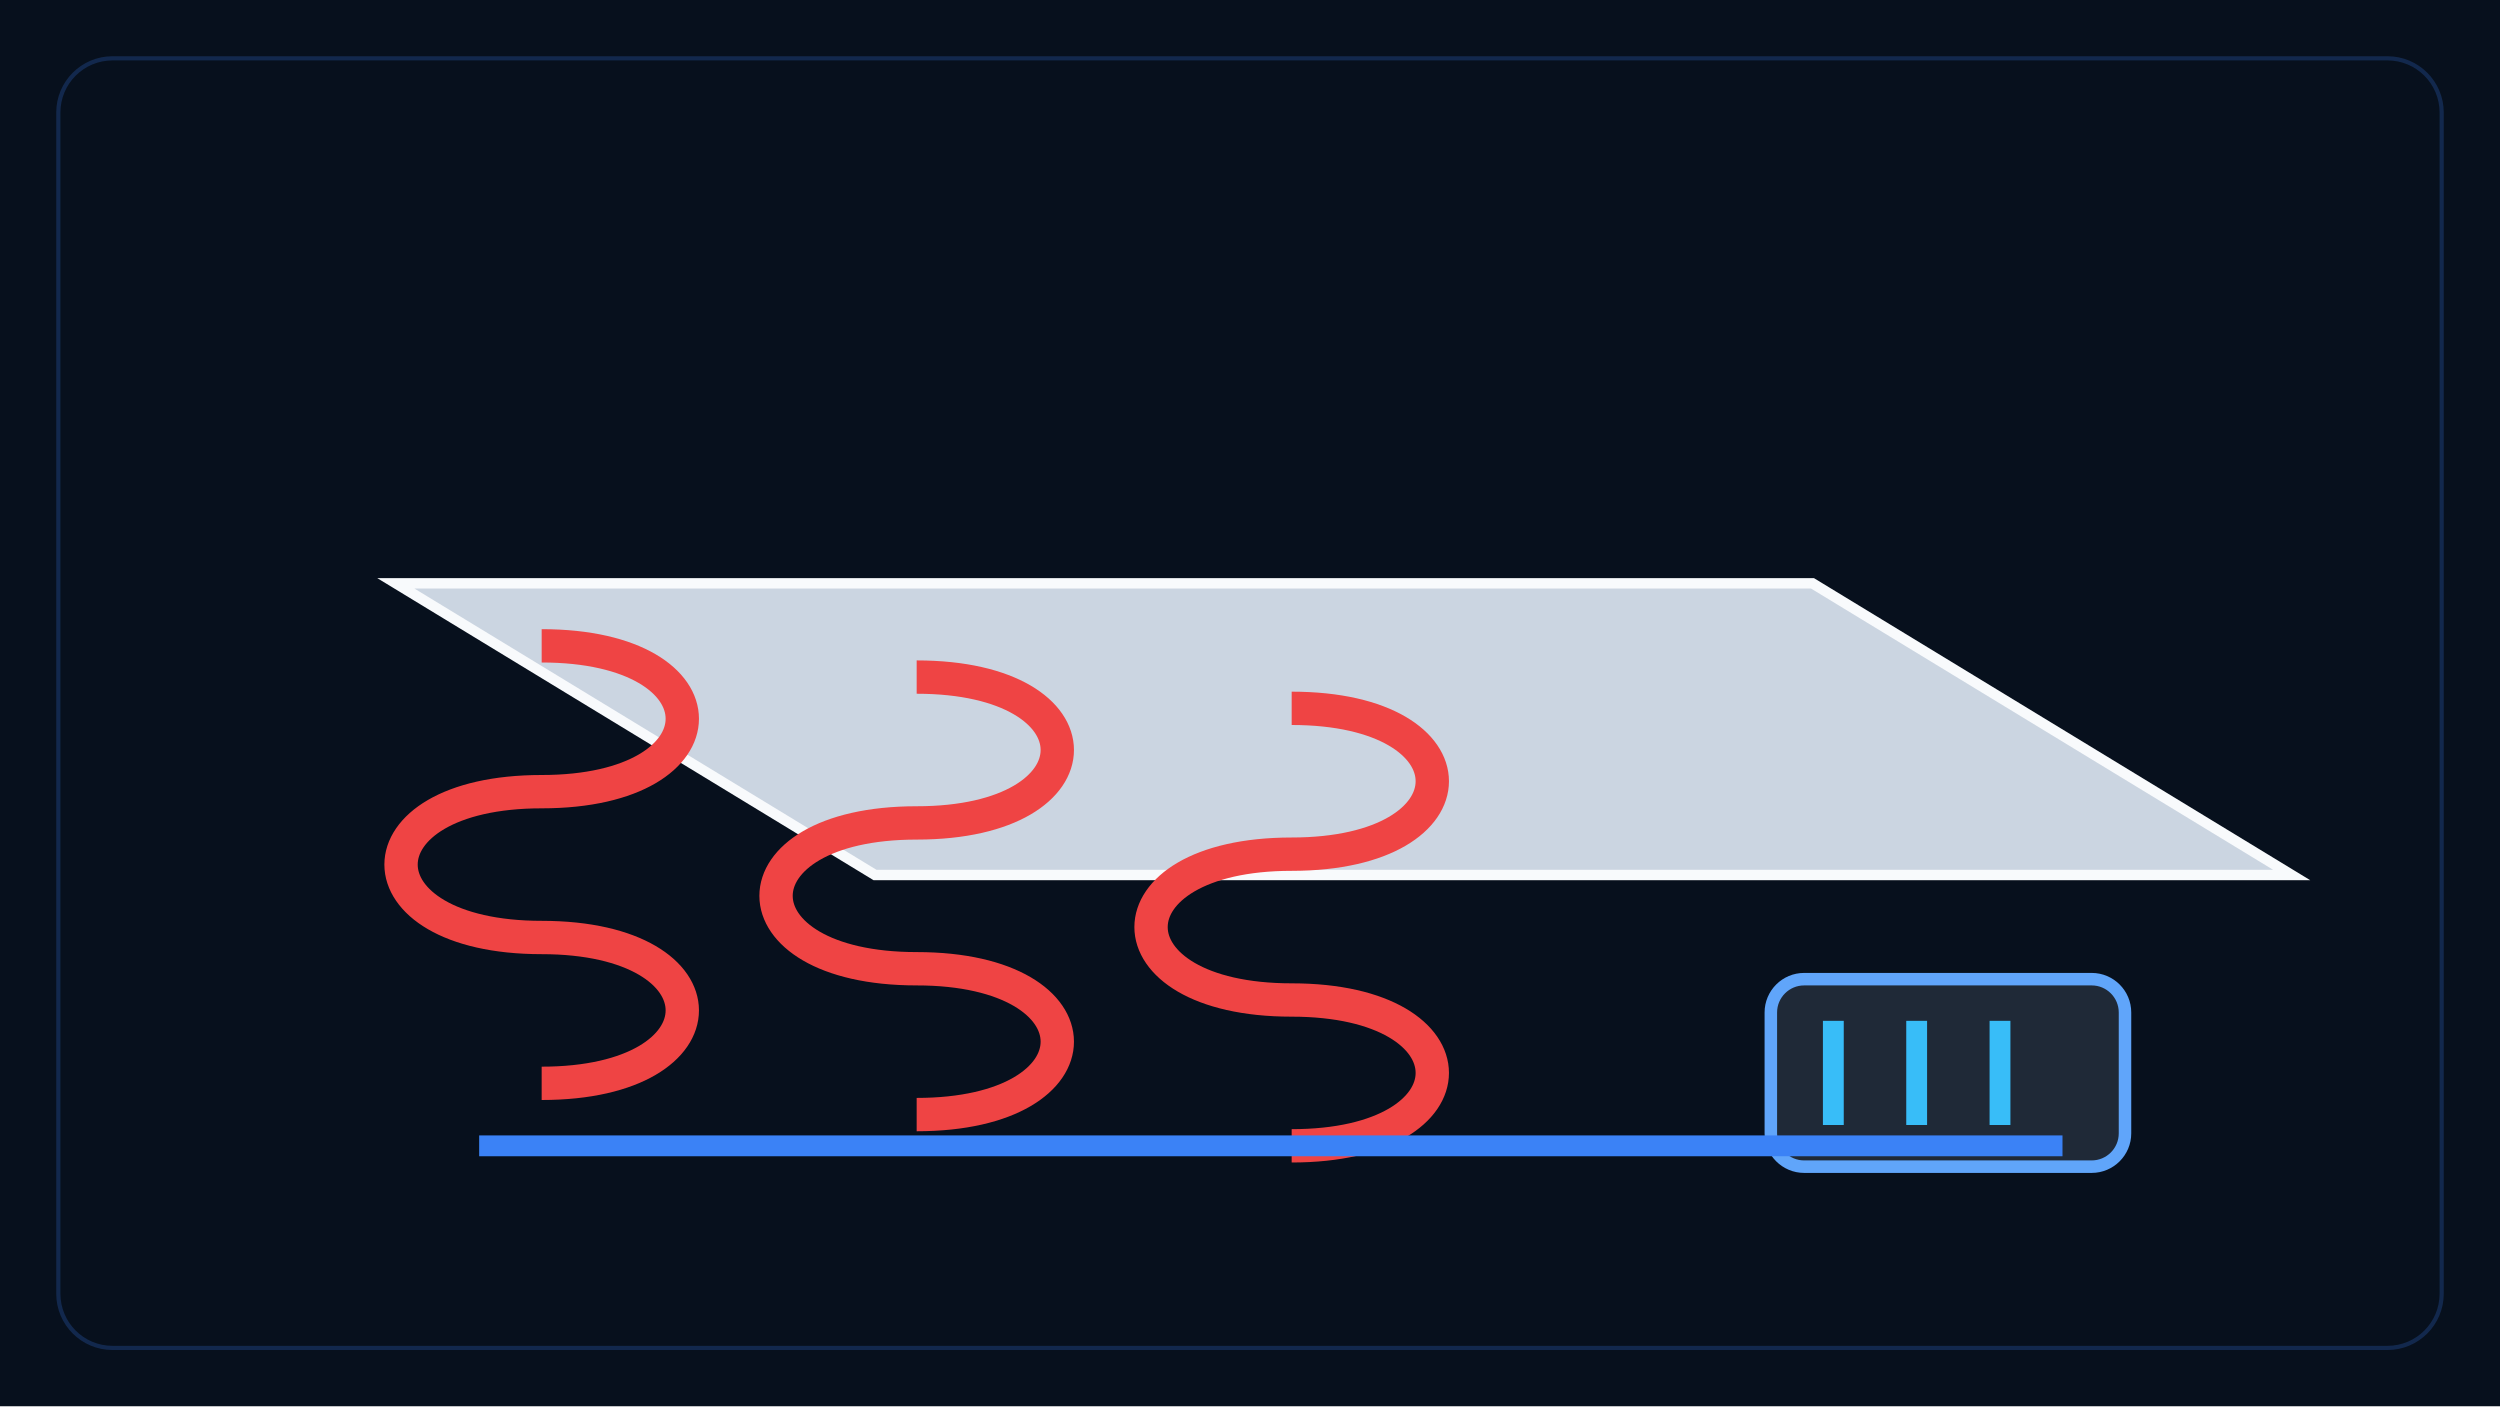
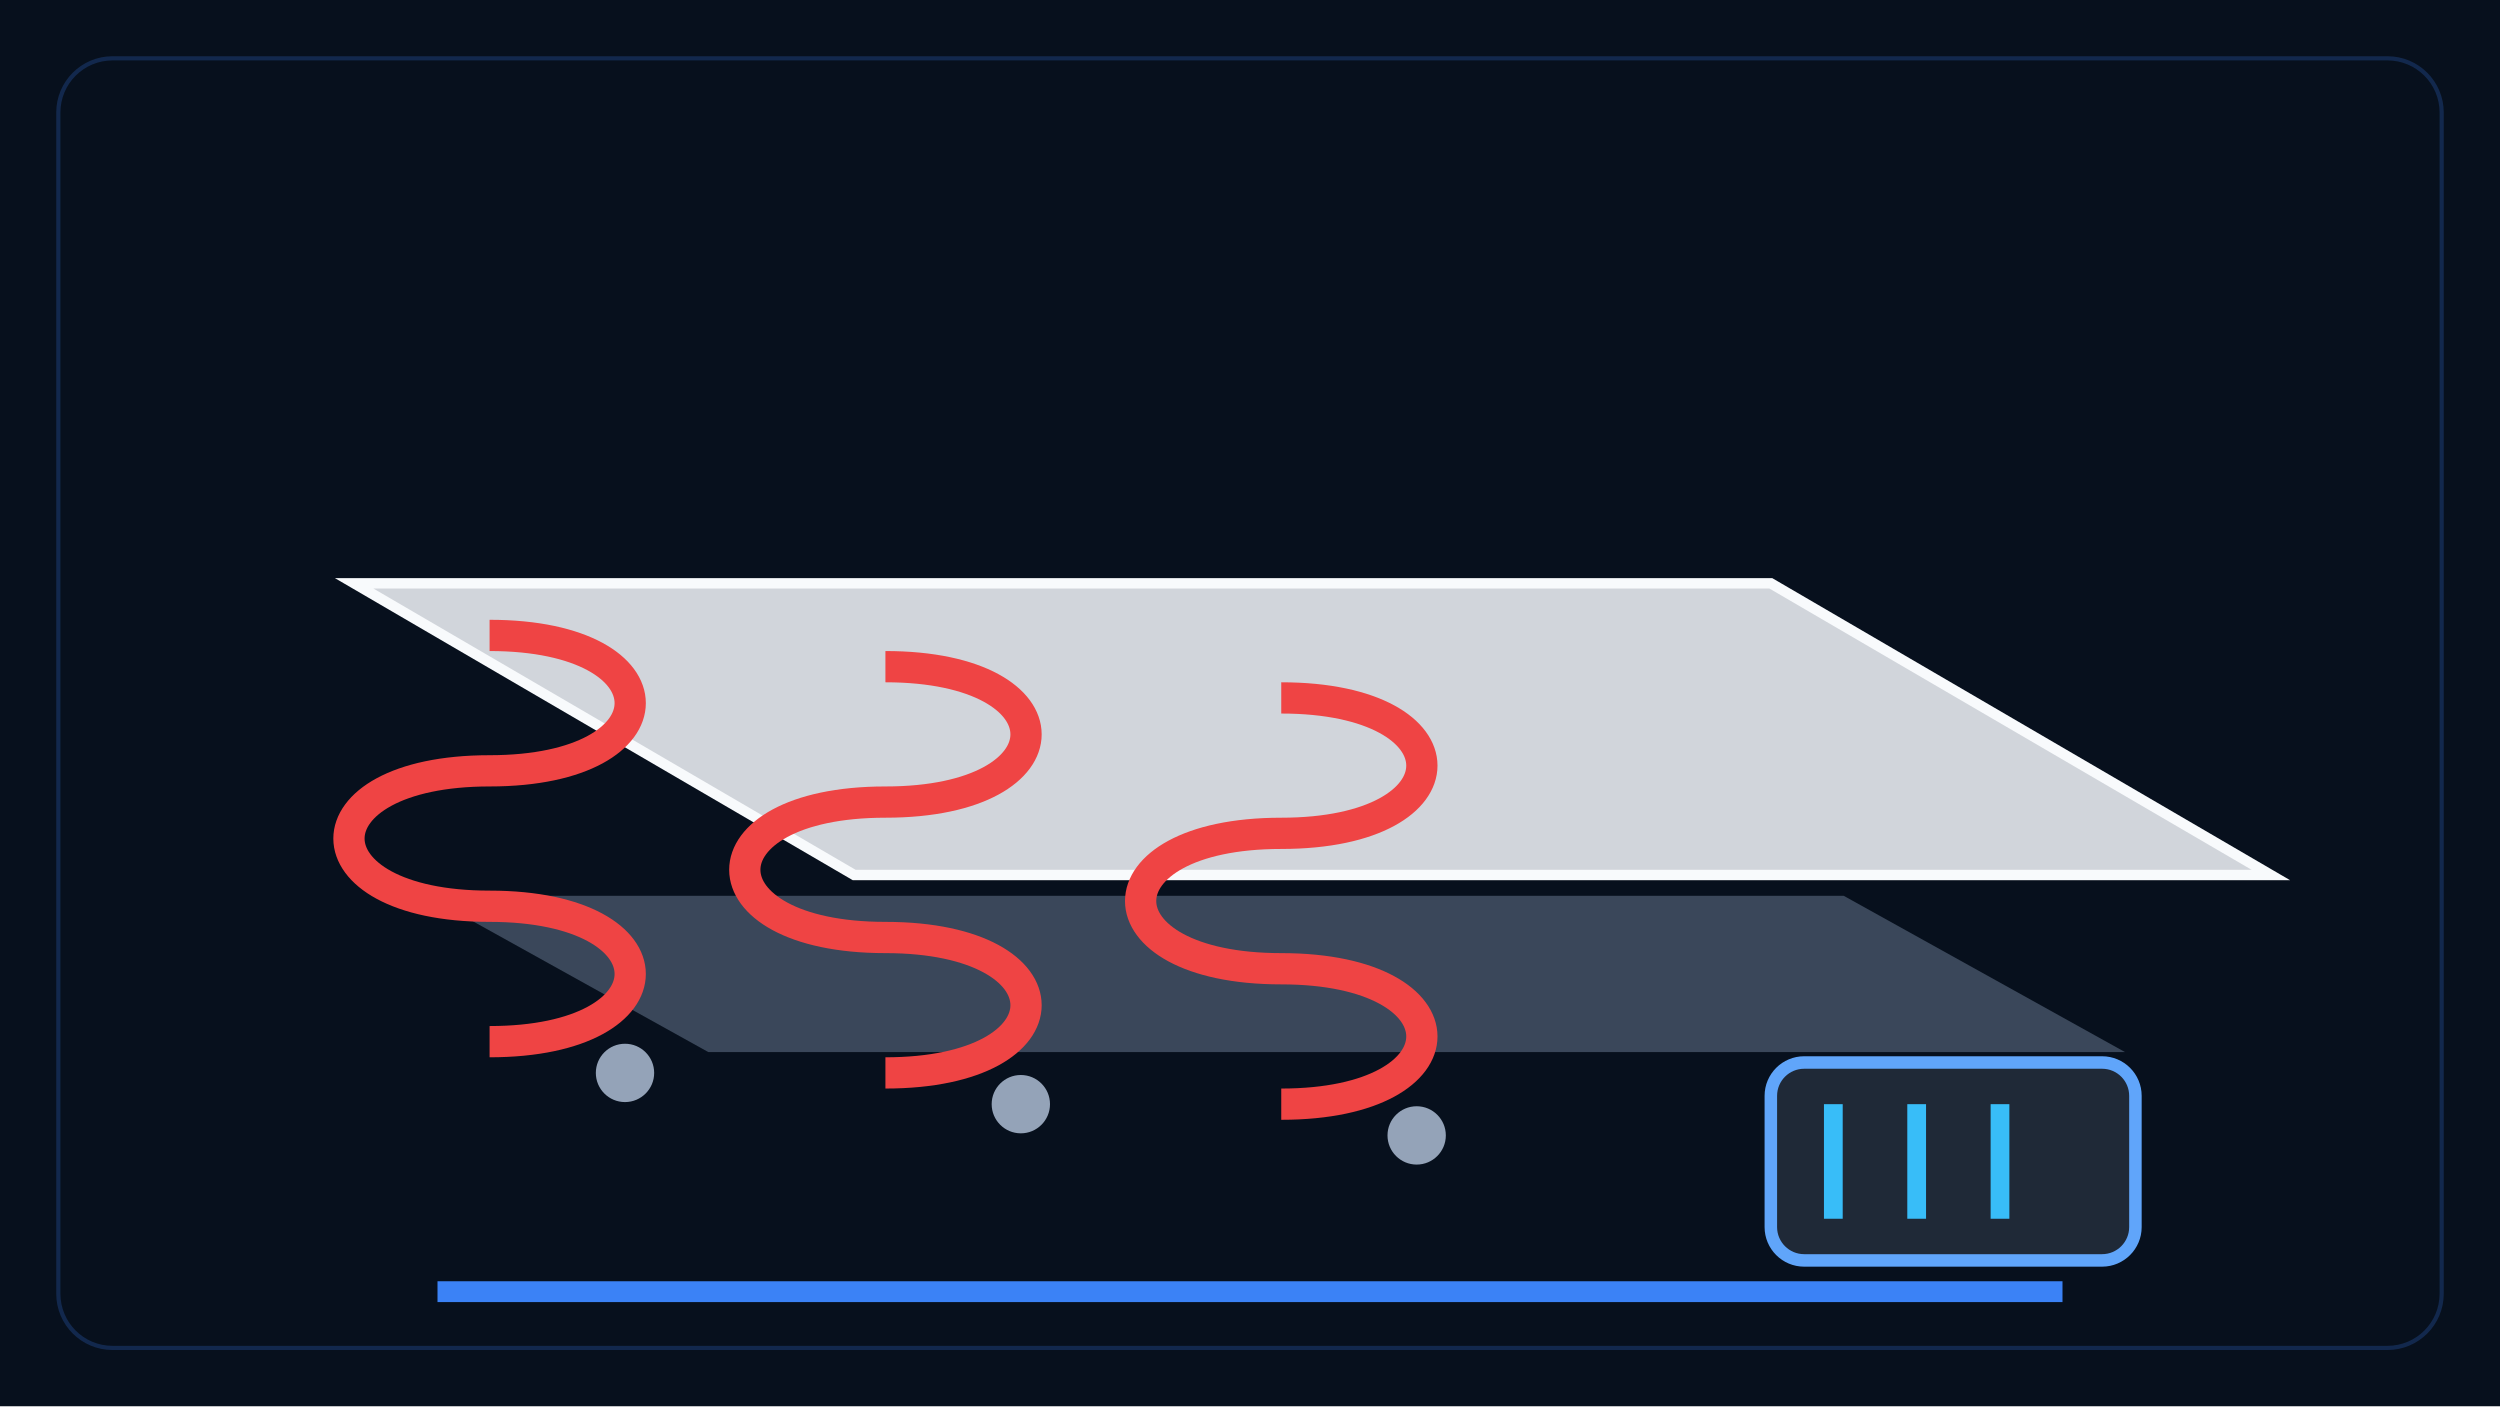
<svg xmlns="http://www.w3.org/2000/svg" viewBox="0 0 1200 675">
  <rect width="1200" height="675" fill="#07101d" />
-   <g transform="translate(110 120)">
-     <polygon points="80,160 760,160 990,300 310,300" fill="#cbd5e1" stroke="#f8fafc" stroke-width="5" />
-     <path d="M150 190c90 0 90 70 0 70s-90 70 0 70 90 70 0 70" stroke="#ef4444" stroke-width="16" fill="none" />
-     <path d="M330 205c90 0 90 70 0 70s-90 70 0 70 90 70 0 70" stroke="#ef4444" stroke-width="16" fill="none" />
-     <path d="M510 220c90 0 90 70 0 70s-90 70 0 70 90 70 0 70" stroke="#ef4444" stroke-width="16" fill="none" />
-     <rect x="740" y="350" width="170" height="90" rx="16" fill="#1f2937" stroke="#60a5fa" stroke-width="6" />
-     <g stroke="#38bdf8" stroke-width="10">
-       <path d="M770 370v50M810 370v50M850 370v50" />
+   <g transform="translate(90 100)">
+     <polygon points="80,180 760,180 1000,320 320,320" fill="#d1d5db" stroke="#f8fafc" stroke-width="5" />
+     <polygon points="115,330 795,330 930,405 250,405" fill="#475569" opacity=".8" />
+     <path d="M145 205c90 0 90 65 0 65s-90 65 0 65 90 65 0 65" stroke="#ef4444" stroke-width="15" fill="none" />
+     <path d="M335 220c90 0 90 65 0 65s-90 65 0 65 90 65 0 65" stroke="#ef4444" stroke-width="15" fill="none" />
+     <path d="M525 235c90 0 90 65 0 65s-90 65 0 65 90 65 0 65" stroke="#ef4444" stroke-width="15" fill="none" />
+     <g fill="#94a3b8">
+       <circle cx="210" cy="415" r="14" />
+       <circle cx="400" cy="430" r="14" />
+       <circle cx="590" cy="445" r="14" />
    </g>
-     <path d="M120 430h760" stroke="#3b82f6" stroke-width="10" />
+     <rect x="760" y="410" width="175" height="95" rx="16" fill="#1f2937" stroke="#60a5fa" stroke-width="6" />
+     <g stroke="#38bdf8" stroke-width="9">
+       <path d="M790 430v55M830 430v55M870 430v55" />
+     </g>
+     <path d="M120 520h780" stroke="#3b82f6" stroke-width="10" />
  </g>
  <rect x="28" y="28" width="1144" height="619" rx="26" fill="none" stroke="#3b82f6" stroke-opacity=".22" stroke-width="2" />
</svg>
